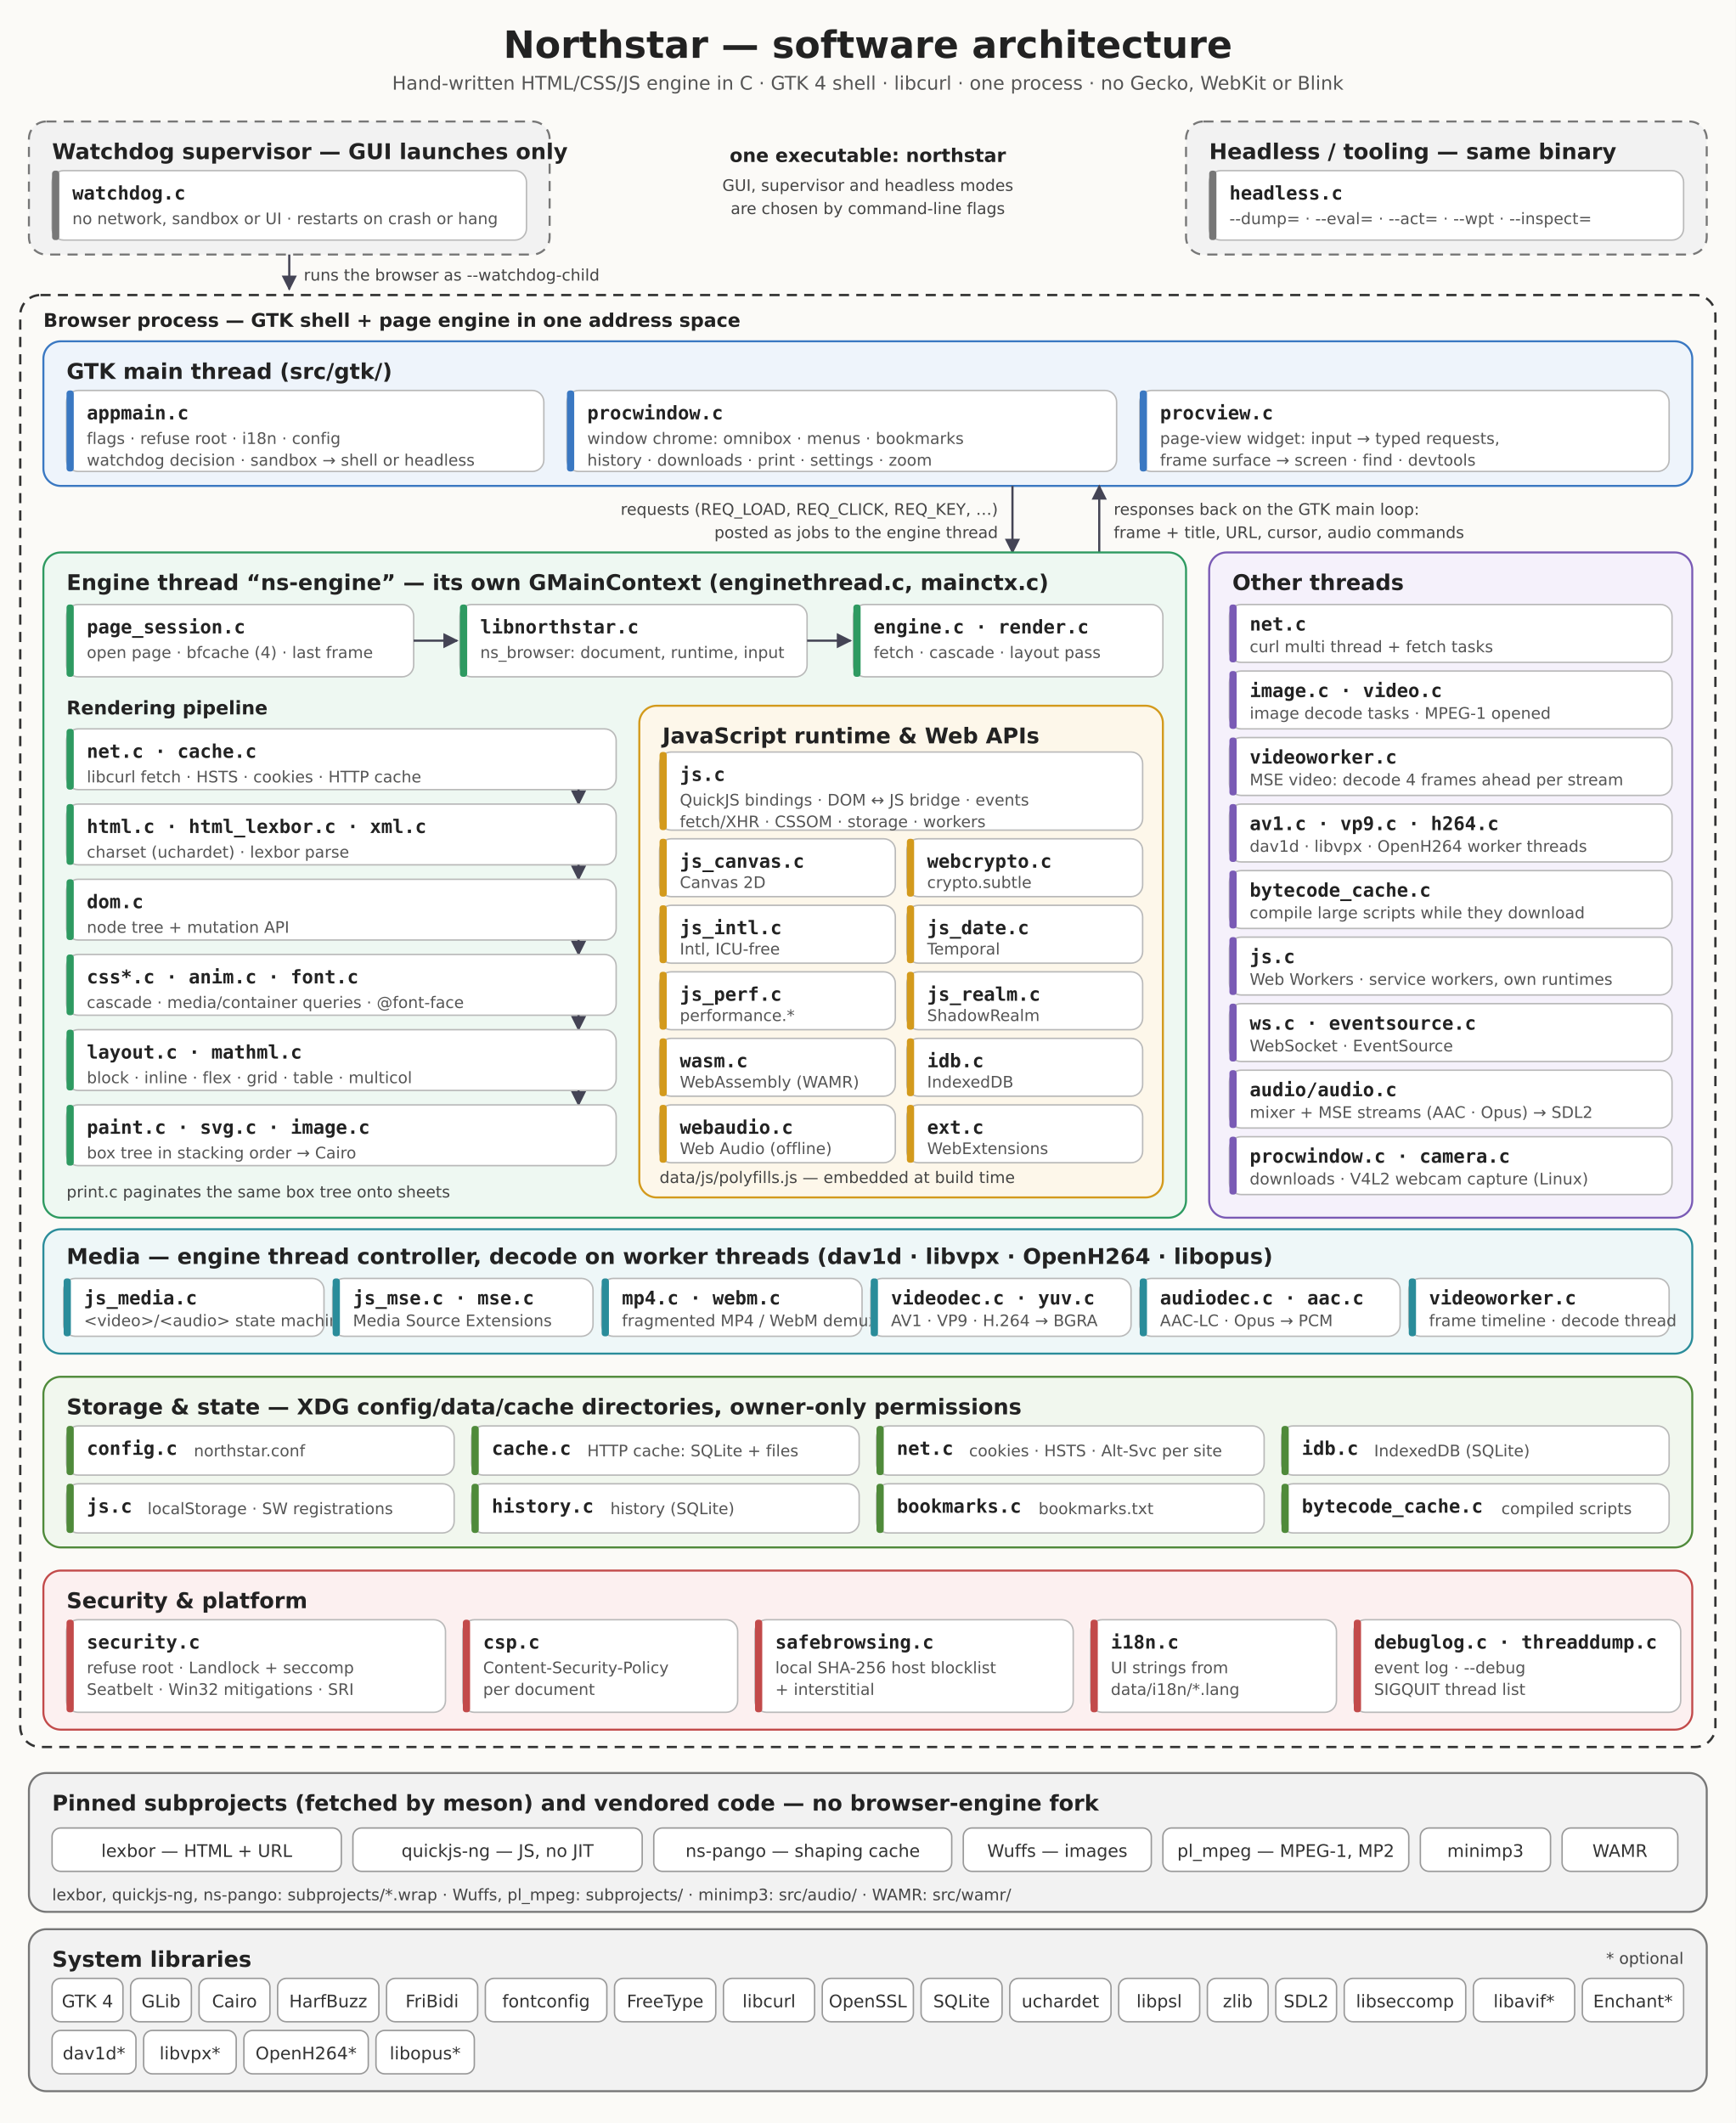
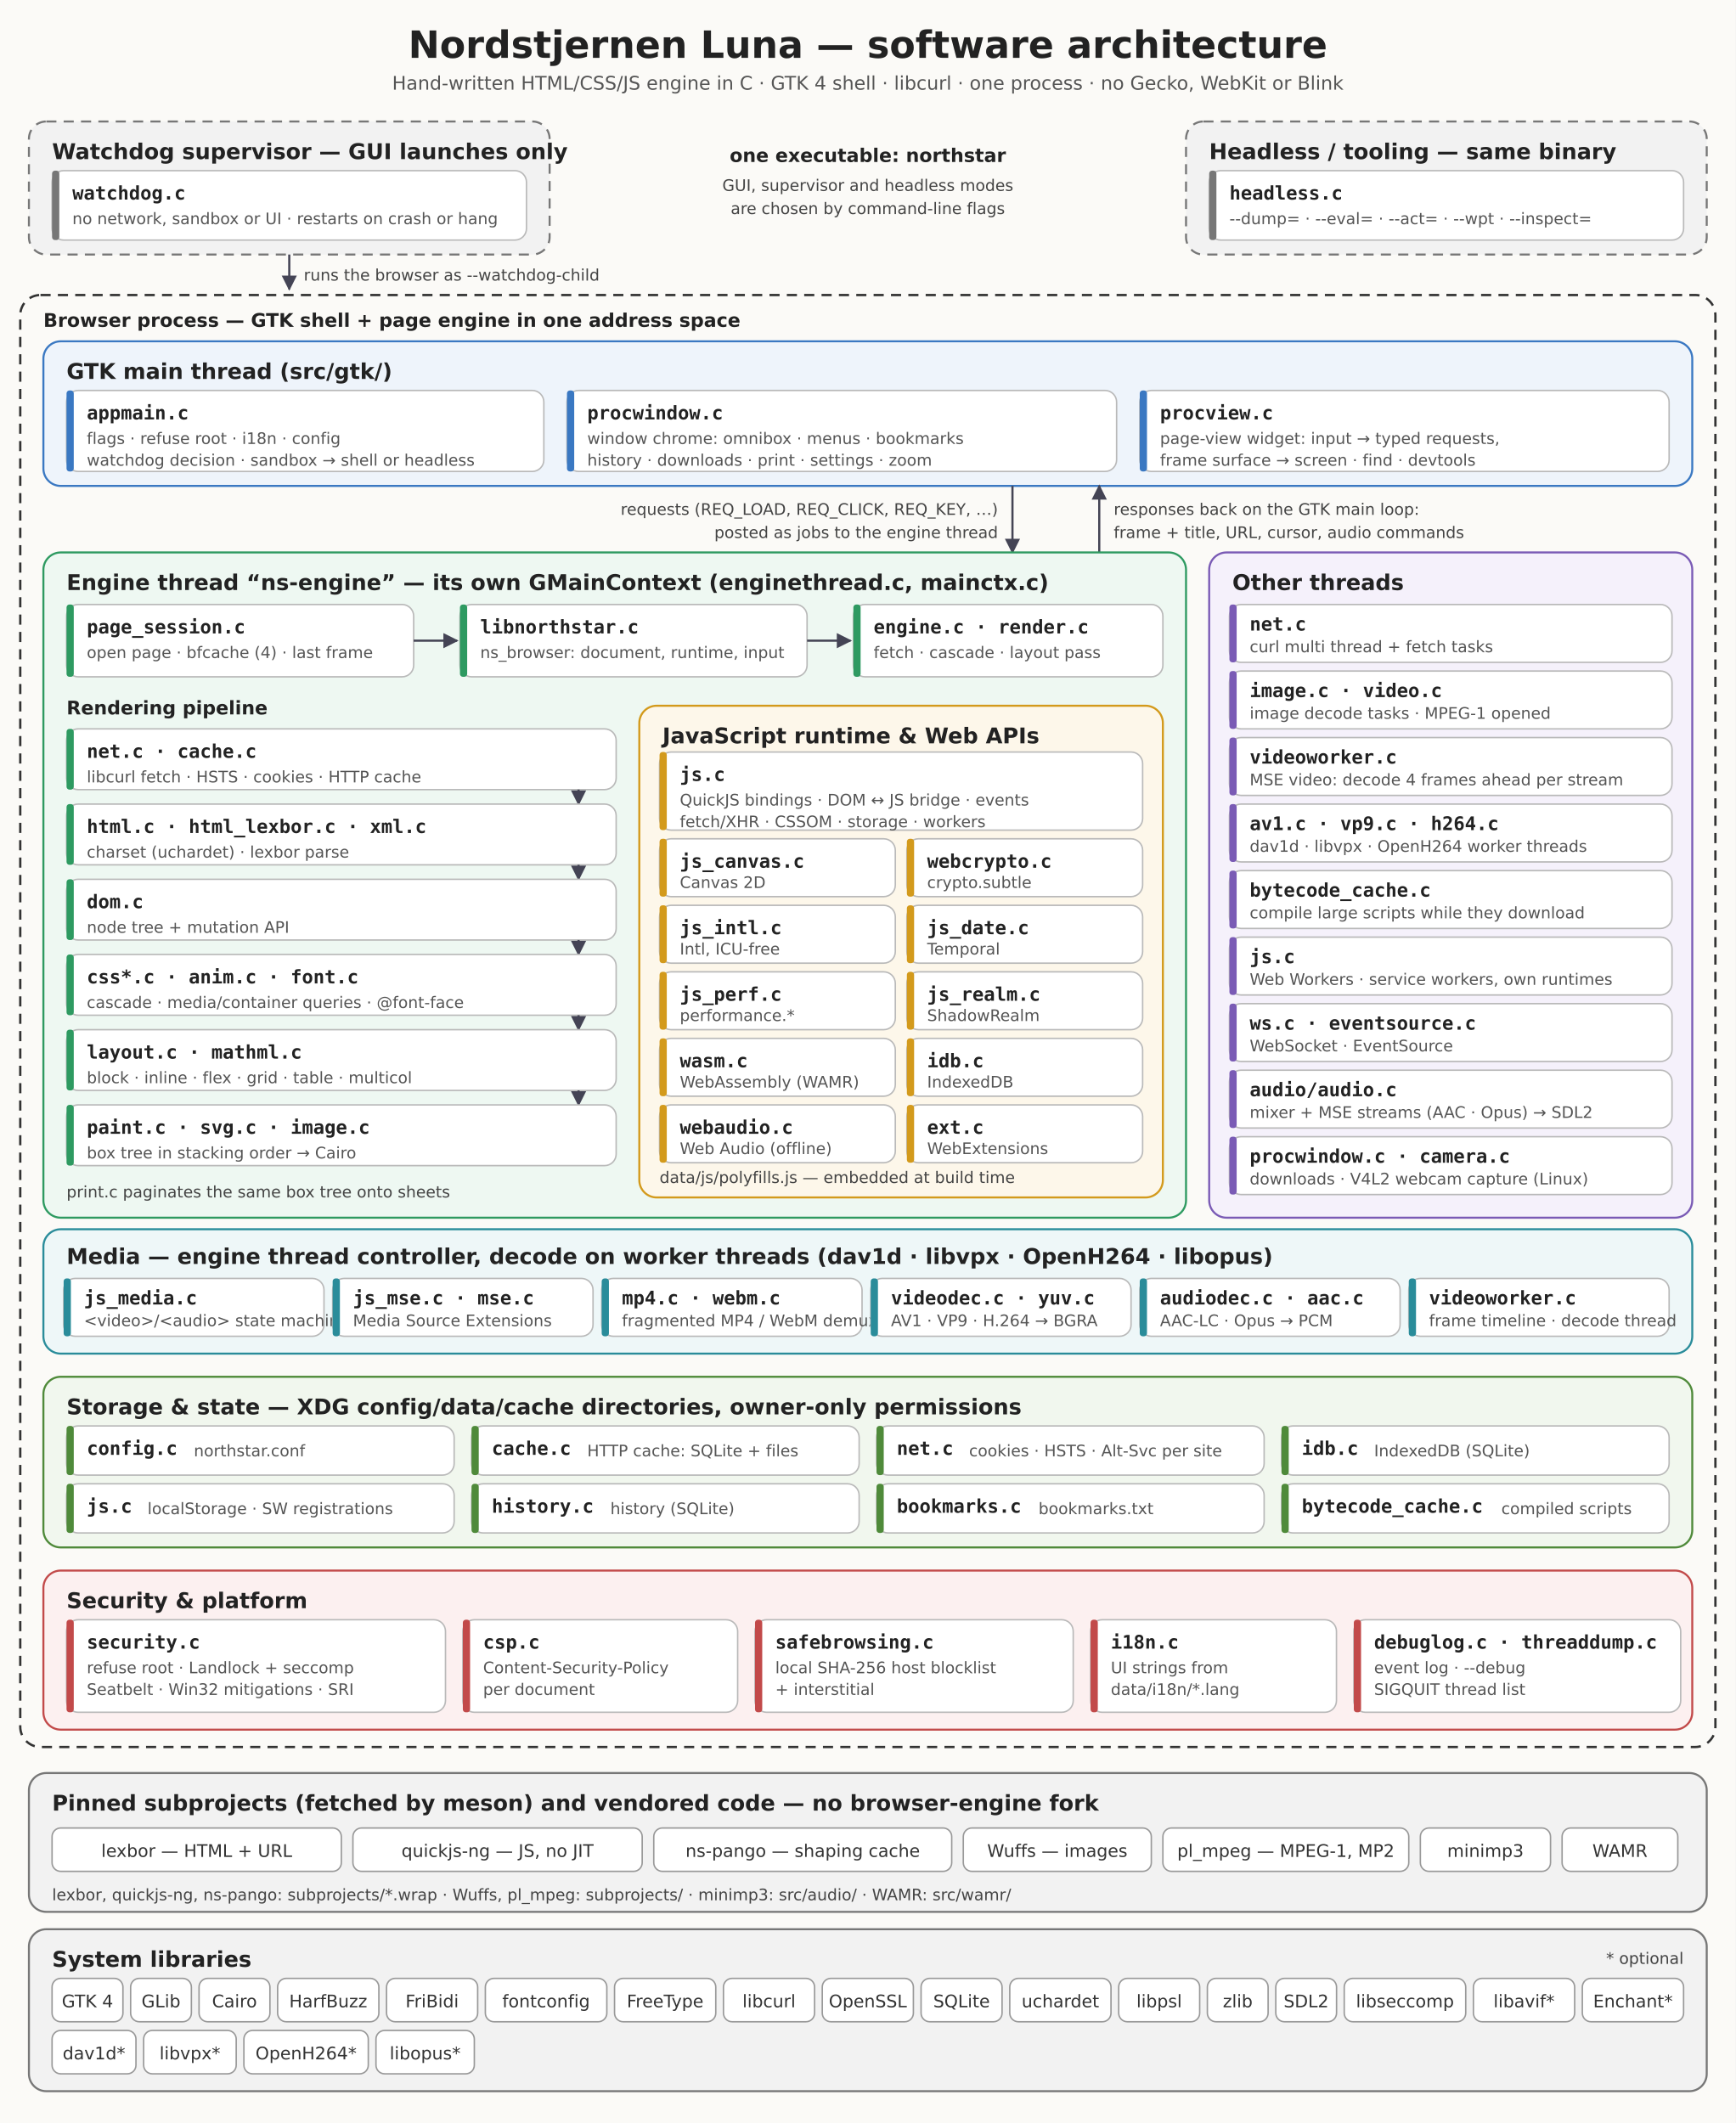
<svg xmlns="http://www.w3.org/2000/svg" viewBox="0 0 1200 1468" width="1200" height="1468" font-family="DejaVu Sans, Verdana, sans-serif">
  <defs>
    <marker id="ah" viewBox="0 0 10 10" refX="9" refY="5" markerWidth="7" markerHeight="7" orient="auto-start-reverse">
      <path d="M0,0 L10,5 L0,10 z" fill="#445" />
    </marker>
    <style>
.bg{fill:#fbfaf7}
.proc{fill:none;stroke:#333;stroke-width:1.6}
.dash{stroke-dasharray:7 5}
.g-shell{fill:#eef4fb;stroke:#3a78c2;stroke-width:1.4}
.g-engine{fill:#eef8f2;stroke:#2e9a61;stroke-width:1.4}
.g-js{fill:#fdf7ea;stroke:#d39a1c;stroke-width:1.4}
.g-thr{fill:#f5f1fb;stroke:#7a5bb5;stroke-width:1.4}
.g-store{fill:#f1f7ee;stroke:#4f8a3a;stroke-width:1.4}
.g-sec{fill:#fcf0f0;stroke:#c24a4a;stroke-width:1.4}
.g-ext{fill:#f2f2f2;stroke:#777;stroke-width:1.4}
.g-media{fill:#eef7f8;stroke:#2a8c9a;stroke-width:1.4}
.mod{fill:#fff;stroke:#b9b9b9;stroke-width:1}
.bar{stroke:none}
.a-shell{fill:#3a78c2}.a-engine{fill:#2e9a61}.a-js{fill:#d39a1c}.a-thr{fill:#7a5bb5}.a-store{fill:#4f8a3a}.a-sec{fill:#c24a4a}.a-ext{fill:#777}.a-media{fill:#2a8c9a}
.chip{fill:#fff;stroke:#999;stroke-width:1}
.title{font-size:26px;font-weight:bold;fill:#222}
.sub{font-size:13px;fill:#555}
.gtitle{font-size:15px;font-weight:bold;fill:#222}
.ptitle{font-size:13px;font-weight:bold;fill:#222}
.file{font-family:"DejaVu Sans Mono",Menlo,Consolas,monospace;font-size:13px;font-weight:bold;fill:#222}
.desc{font-size:11px;fill:#555}
.chiptext{font-size:12px;fill:#333}
.lbl{font-size:11px;fill:#444}
.arr{stroke:#445;stroke-width:1.5;fill:none}
.arrd{stroke:#445;stroke-width:1.5;fill:none;stroke-dasharray:6 4}
</style>
  </defs>
  <rect class="bg" x="0" y="0" width="1200" height="1468" rx="0" />
-   <text class="title" x="600.0" y="40" text-anchor="middle">Northstar — software architecture</text>
+   <text class="title" x="600.0" y="40" text-anchor="middle">Nordstjernen Luna — software architecture</text>
  <text class="sub" x="600.0" y="62" text-anchor="middle">Hand-written HTML/CSS/JS engine in C · GTK 4 shell · libcurl · one process · no Gecko, WebKit or Blink</text>
  <rect class="g-ext dash" x="20" y="84" width="360" height="92" rx="12" />
  <text class="gtitle" x="36" y="110" text-anchor="start">Watchdog supervisor — GUI launches only</text>
  <rect class="mod" x="36" y="118" width="328" height="48" rx="8" />
  <rect class="bar a-ext" x="36" y="118" width="5" height="48" rx="2" />
  <text class="file" x="50" y="138" text-anchor="start">watchdog.c</text>
  <text class="desc" x="50" y="155" text-anchor="start">no network, sandbox or UI · restarts on crash or hang</text>
  <rect class="g-ext dash" x="820" y="84" width="360" height="92" rx="12" />
  <text class="gtitle" x="836" y="110" text-anchor="start">Headless / tooling — same binary</text>
  <rect class="mod" x="836" y="118" width="328" height="48" rx="8" />
  <rect class="bar a-ext" x="836" y="118" width="5" height="48" rx="2" />
  <text class="file" x="850" y="138" text-anchor="start">headless.c</text>
  <text class="desc" x="850" y="155" text-anchor="start">--dump= · --eval= · --act= · --wpt · --inspect=</text>
  <text class="ptitle" x="600" y="112" text-anchor="middle">one executable: northstar</text>
  <text class="lbl" x="600" y="132" text-anchor="middle">GUI, supervisor and headless modes</text>
  <text class="lbl" x="600" y="148" text-anchor="middle">are chosen by command-line flags</text>
  <line class="arr" x1="200" y1="176" x2="200" y2="200" marker-end="url(#ah)" />
  <text class="lbl" x="210" y="194" text-anchor="start">runs the browser as --watchdog-child</text>
  <rect class="proc dash" x="14" y="204" width="1172" height="1004" rx="14" />
  <text class="ptitle" x="30" y="226" text-anchor="start">Browser process — GTK shell + page engine in one address space</text>
  <rect class="g-shell" x="30" y="236" width="1140" height="100" rx="12" />
  <text class="gtitle" x="46" y="262" text-anchor="start">GTK main thread  (src/gtk/)</text>
  <rect class="mod" x="46" y="270" width="330" height="56" rx="8" />
  <rect class="bar a-shell" x="46" y="270" width="5" height="56" rx="2" />
  <text class="file" x="60" y="290" text-anchor="start">appmain.c</text>
  <text class="desc" x="60" y="307" text-anchor="start">flags · refuse root · i18n · config</text>
  <text class="desc" x="60" y="322" text-anchor="start">watchdog decision · sandbox → shell or headless</text>
  <rect class="mod" x="392" y="270" width="380" height="56" rx="8" />
  <rect class="bar a-shell" x="392" y="270" width="5" height="56" rx="2" />
  <text class="file" x="406" y="290" text-anchor="start">procwindow.c</text>
  <text class="desc" x="406" y="307" text-anchor="start">window chrome: omnibox · menus · bookmarks</text>
  <text class="desc" x="406" y="322" text-anchor="start">history · downloads · print · settings · zoom</text>
  <rect class="mod" x="788" y="270" width="366" height="56" rx="8" />
  <rect class="bar a-shell" x="788" y="270" width="5" height="56" rx="2" />
  <text class="file" x="802" y="290" text-anchor="start">procview.c</text>
  <text class="desc" x="802" y="307" text-anchor="start">page-view widget: input → typed requests,</text>
  <text class="desc" x="802" y="322" text-anchor="start">frame surface → screen · find · devtools</text>
  <line class="arr" x1="700" y1="336" x2="700" y2="382" marker-end="url(#ah)" />
  <line class="arr" x1="760" y1="382" x2="760" y2="336" marker-end="url(#ah)" />
  <text class="lbl" x="690" y="356" text-anchor="end">requests (REQ_LOAD, REQ_CLICK, REQ_KEY, …)</text>
  <text class="lbl" x="690" y="372" text-anchor="end">posted as jobs to the engine thread</text>
  <text class="lbl" x="770" y="356" text-anchor="start">responses back on the GTK main loop:</text>
  <text class="lbl" x="770" y="372" text-anchor="start">frame + title, URL, cursor, audio commands</text>
  <rect class="g-engine" x="30" y="382" width="790" height="460" rx="12" />
  <text class="gtitle" x="46" y="408" text-anchor="start">Engine thread “ns-engine” — its own GMainContext  (enginethread.c, mainctx.c)</text>
  <rect class="mod" x="46" y="418" width="240" height="50" rx="8" />
  <rect class="bar a-engine" x="46" y="418" width="5" height="50" rx="2" />
  <text class="file" x="60" y="438" text-anchor="start">page_session.c</text>
  <text class="desc" x="60" y="455" text-anchor="start">open page · bfcache (4) · last frame</text>
  <rect class="mod" x="318" y="418" width="240" height="50" rx="8" />
  <rect class="bar a-engine" x="318" y="418" width="5" height="50" rx="2" />
  <text class="file" x="332" y="438" text-anchor="start">libnorthstar.c</text>
  <text class="desc" x="332" y="455" text-anchor="start">ns_browser: document, runtime, input</text>
  <rect class="mod" x="590" y="418" width="214" height="50" rx="8" />
  <rect class="bar a-engine" x="590" y="418" width="5" height="50" rx="2" />
  <text class="file" x="604" y="438" text-anchor="start">engine.c · render.c</text>
  <text class="desc" x="604" y="455" text-anchor="start">fetch · cascade · layout pass</text>
  <line class="arr" x1="286" y1="443" x2="316" y2="443" marker-end="url(#ah)" />
  <line class="arr" x1="558" y1="443" x2="588" y2="443" marker-end="url(#ah)" />
  <text class="ptitle" x="46" y="494" text-anchor="start">Rendering pipeline</text>
  <rect class="mod" x="46" y="504" width="380" height="42" rx="8" />
  <rect class="bar a-engine" x="46" y="504" width="5" height="42" rx="2" />
  <text class="file" x="60" y="524" text-anchor="start">net.c · cache.c</text>
  <text class="desc" x="60" y="541" text-anchor="start">libcurl fetch · HSTS · cookies · HTTP cache</text>
  <line class="arr" x1="400" y1="546" x2="400" y2="556" marker-end="url(#ah)" />
  <rect class="mod" x="46" y="556" width="380" height="42" rx="8" />
  <rect class="bar a-engine" x="46" y="556" width="5" height="42" rx="2" />
  <text class="file" x="60" y="576" text-anchor="start">html.c · html_lexbor.c · xml.c</text>
  <text class="desc" x="60" y="593" text-anchor="start">charset (uchardet) · lexbor parse</text>
  <line class="arr" x1="400" y1="598" x2="400" y2="608" marker-end="url(#ah)" />
  <rect class="mod" x="46" y="608" width="380" height="42" rx="8" />
  <rect class="bar a-engine" x="46" y="608" width="5" height="42" rx="2" />
  <text class="file" x="60" y="628" text-anchor="start">dom.c</text>
  <text class="desc" x="60" y="645" text-anchor="start">node tree + mutation API</text>
  <line class="arr" x1="400" y1="650" x2="400" y2="660" marker-end="url(#ah)" />
  <rect class="mod" x="46" y="660" width="380" height="42" rx="8" />
  <rect class="bar a-engine" x="46" y="660" width="5" height="42" rx="2" />
  <text class="file" x="60" y="680" text-anchor="start">css*.c · anim.c · font.c</text>
  <text class="desc" x="60" y="697" text-anchor="start">cascade · media/container queries · @font-face</text>
  <line class="arr" x1="400" y1="702" x2="400" y2="712" marker-end="url(#ah)" />
  <rect class="mod" x="46" y="712" width="380" height="42" rx="8" />
  <rect class="bar a-engine" x="46" y="712" width="5" height="42" rx="2" />
  <text class="file" x="60" y="732" text-anchor="start">layout.c · mathml.c</text>
  <text class="desc" x="60" y="749" text-anchor="start">block · inline · flex · grid · table · multicol</text>
  <line class="arr" x1="400" y1="754" x2="400" y2="764" marker-end="url(#ah)" />
  <rect class="mod" x="46" y="764" width="380" height="42" rx="8" />
  <rect class="bar a-engine" x="46" y="764" width="5" height="42" rx="2" />
  <text class="file" x="60" y="784" text-anchor="start">paint.c · svg.c · image.c</text>
  <text class="desc" x="60" y="801" text-anchor="start">box tree in stacking order → Cairo</text>
  <text class="lbl" x="46" y="828" text-anchor="start">print.c paginates the same box tree onto sheets</text>
  <rect class="g-js" x="442" y="488" width="362" height="340" rx="12" />
  <text class="gtitle" x="458" y="514" text-anchor="start">JavaScript runtime &amp; Web APIs</text>
  <rect class="mod" x="456" y="520" width="334" height="54" rx="8" />
  <rect class="bar a-js" x="456" y="520" width="5" height="54" rx="2" />
  <text class="file" x="470" y="540" text-anchor="start">js.c</text>
  <text class="desc" x="470" y="557" text-anchor="start">QuickJS bindings · DOM ↔ JS bridge · events</text>
  <text class="desc" x="470" y="572" text-anchor="start">fetch/XHR · CSSOM · storage · workers</text>
  <rect class="mod" x="456" y="580" width="163" height="40" rx="8" />
  <rect class="bar a-js" x="456" y="580" width="5" height="40" rx="2" />
  <text class="file" x="470" y="600" text-anchor="start">js_canvas.c</text>
  <text class="desc" x="470" y="617" text-anchor="start" />
  <text class="desc" x="470" y="614" text-anchor="start">Canvas 2D</text>
  <rect class="mod" x="627" y="580" width="163" height="40" rx="8" />
  <rect class="bar a-js" x="627" y="580" width="5" height="40" rx="2" />
  <text class="file" x="641" y="600" text-anchor="start">webcrypto.c</text>
  <text class="desc" x="641" y="617" text-anchor="start" />
  <text class="desc" x="641" y="614" text-anchor="start">crypto.subtle</text>
  <rect class="mod" x="456" y="626" width="163" height="40" rx="8" />
  <rect class="bar a-js" x="456" y="626" width="5" height="40" rx="2" />
  <text class="file" x="470" y="646" text-anchor="start">js_intl.c</text>
  <text class="desc" x="470" y="663" text-anchor="start" />
  <text class="desc" x="470" y="660" text-anchor="start">Intl, ICU-free</text>
  <rect class="mod" x="627" y="626" width="163" height="40" rx="8" />
  <rect class="bar a-js" x="627" y="626" width="5" height="40" rx="2" />
  <text class="file" x="641" y="646" text-anchor="start">js_date.c</text>
  <text class="desc" x="641" y="663" text-anchor="start" />
  <text class="desc" x="641" y="660" text-anchor="start">Temporal</text>
  <rect class="mod" x="456" y="672" width="163" height="40" rx="8" />
  <rect class="bar a-js" x="456" y="672" width="5" height="40" rx="2" />
  <text class="file" x="470" y="692" text-anchor="start">js_perf.c</text>
  <text class="desc" x="470" y="709" text-anchor="start" />
  <text class="desc" x="470" y="706" text-anchor="start">performance.*</text>
  <rect class="mod" x="627" y="672" width="163" height="40" rx="8" />
  <rect class="bar a-js" x="627" y="672" width="5" height="40" rx="2" />
  <text class="file" x="641" y="692" text-anchor="start">js_realm.c</text>
  <text class="desc" x="641" y="709" text-anchor="start" />
  <text class="desc" x="641" y="706" text-anchor="start">ShadowRealm</text>
  <rect class="mod" x="456" y="718" width="163" height="40" rx="8" />
  <rect class="bar a-js" x="456" y="718" width="5" height="40" rx="2" />
  <text class="file" x="470" y="738" text-anchor="start">wasm.c</text>
  <text class="desc" x="470" y="755" text-anchor="start" />
  <text class="desc" x="470" y="752" text-anchor="start">WebAssembly (WAMR)</text>
  <rect class="mod" x="627" y="718" width="163" height="40" rx="8" />
  <rect class="bar a-js" x="627" y="718" width="5" height="40" rx="2" />
  <text class="file" x="641" y="738" text-anchor="start">idb.c</text>
  <text class="desc" x="641" y="755" text-anchor="start" />
  <text class="desc" x="641" y="752" text-anchor="start">IndexedDB</text>
  <rect class="mod" x="456" y="764" width="163" height="40" rx="8" />
  <rect class="bar a-js" x="456" y="764" width="5" height="40" rx="2" />
  <text class="file" x="470" y="784" text-anchor="start">webaudio.c</text>
  <text class="desc" x="470" y="801" text-anchor="start" />
  <text class="desc" x="470" y="798" text-anchor="start">Web Audio (offline)</text>
  <rect class="mod" x="627" y="764" width="163" height="40" rx="8" />
  <rect class="bar a-js" x="627" y="764" width="5" height="40" rx="2" />
  <text class="file" x="641" y="784" text-anchor="start">ext.c</text>
  <text class="desc" x="641" y="801" text-anchor="start" />
  <text class="desc" x="641" y="798" text-anchor="start">WebExtensions</text>
  <text class="lbl" x="456" y="818" text-anchor="start">data/js/polyfills.js — embedded at build time</text>
  <rect class="g-thr" x="836" y="382" width="334" height="460" rx="12" />
  <text class="gtitle" x="852" y="408" text-anchor="start">Other threads</text>
  <rect class="mod" x="850" y="418" width="306" height="40" rx="8" />
  <rect class="bar a-thr" x="850" y="418" width="5" height="40" rx="2" />
  <text class="file" x="864" y="436" text-anchor="start">net.c</text>
  <text class="desc" x="864" y="451" text-anchor="start">curl multi thread + fetch tasks</text>
  <rect class="mod" x="850" y="464" width="306" height="40" rx="8" />
  <rect class="bar a-thr" x="850" y="464" width="5" height="40" rx="2" />
  <text class="file" x="864" y="482" text-anchor="start">image.c · video.c</text>
  <text class="desc" x="864" y="497" text-anchor="start">image decode tasks · MPEG-1 opened</text>
  <rect class="mod" x="850" y="510" width="306" height="40" rx="8" />
  <rect class="bar a-thr" x="850" y="510" width="5" height="40" rx="2" />
  <text class="file" x="864" y="528" text-anchor="start">videoworker.c</text>
  <text class="desc" x="864" y="543" text-anchor="start">MSE video: decode 4 frames ahead per stream</text>
  <rect class="mod" x="850" y="556" width="306" height="40" rx="8" />
  <rect class="bar a-thr" x="850" y="556" width="5" height="40" rx="2" />
  <text class="file" x="864" y="574" text-anchor="start">av1.c · vp9.c · h264.c</text>
  <text class="desc" x="864" y="589" text-anchor="start">dav1d · libvpx · OpenH264 worker threads</text>
  <rect class="mod" x="850" y="602" width="306" height="40" rx="8" />
  <rect class="bar a-thr" x="850" y="602" width="5" height="40" rx="2" />
  <text class="file" x="864" y="620" text-anchor="start">bytecode_cache.c</text>
  <text class="desc" x="864" y="635" text-anchor="start">compile large scripts while they download</text>
  <rect class="mod" x="850" y="648" width="306" height="40" rx="8" />
  <rect class="bar a-thr" x="850" y="648" width="5" height="40" rx="2" />
  <text class="file" x="864" y="666" text-anchor="start">js.c</text>
  <text class="desc" x="864" y="681" text-anchor="start">Web Workers · service workers, own runtimes</text>
  <rect class="mod" x="850" y="694" width="306" height="40" rx="8" />
  <rect class="bar a-thr" x="850" y="694" width="5" height="40" rx="2" />
  <text class="file" x="864" y="712" text-anchor="start">ws.c · eventsource.c</text>
  <text class="desc" x="864" y="727" text-anchor="start">WebSocket · EventSource</text>
  <rect class="mod" x="850" y="740" width="306" height="40" rx="8" />
  <rect class="bar a-thr" x="850" y="740" width="5" height="40" rx="2" />
  <text class="file" x="864" y="758" text-anchor="start">audio/audio.c</text>
  <text class="desc" x="864" y="773" text-anchor="start">mixer + MSE streams (AAC · Opus) → SDL2</text>
  <rect class="mod" x="850" y="786" width="306" height="40" rx="8" />
  <rect class="bar a-thr" x="850" y="786" width="5" height="40" rx="2" />
  <text class="file" x="864" y="804" text-anchor="start">procwindow.c · camera.c</text>
  <text class="desc" x="864" y="819" text-anchor="start">downloads · V4L2 webcam capture (Linux)</text>
  <rect class="g-media" x="30" y="850" width="1140" height="86" rx="12" />
  <text class="gtitle" x="46" y="874" text-anchor="start">Media — engine thread controller, decode on worker threads (dav1d · libvpx · OpenH264 · libopus)</text>
  <rect class="mod" x="44" y="884" width="180" height="40" rx="8" />
  <rect class="bar a-media" x="44" y="884" width="5" height="40" rx="2" />
  <text class="file" x="58" y="902" text-anchor="start">js_media.c</text>
  <text class="desc" x="58" y="917" text-anchor="start">&lt;video&gt;/&lt;audio&gt; state machine</text>
  <rect class="mod" x="230" y="884" width="180" height="40" rx="8" />
  <rect class="bar a-media" x="230" y="884" width="5" height="40" rx="2" />
  <text class="file" x="244" y="902" text-anchor="start">js_mse.c · mse.c</text>
  <text class="desc" x="244" y="917" text-anchor="start">Media Source Extensions</text>
  <rect class="mod" x="416" y="884" width="180" height="40" rx="8" />
  <rect class="bar a-media" x="416" y="884" width="5" height="40" rx="2" />
  <text class="file" x="430" y="902" text-anchor="start">mp4.c · webm.c</text>
  <text class="desc" x="430" y="917" text-anchor="start">fragmented MP4 / WebM demux</text>
  <rect class="mod" x="602" y="884" width="180" height="40" rx="8" />
  <rect class="bar a-media" x="602" y="884" width="5" height="40" rx="2" />
  <text class="file" x="616" y="902" text-anchor="start">videodec.c · yuv.c</text>
  <text class="desc" x="616" y="917" text-anchor="start">AV1 · VP9 · H.264 → BGRA</text>
  <rect class="mod" x="788" y="884" width="180" height="40" rx="8" />
  <rect class="bar a-media" x="788" y="884" width="5" height="40" rx="2" />
  <text class="file" x="802" y="902" text-anchor="start">audiodec.c · aac.c</text>
  <text class="desc" x="802" y="917" text-anchor="start">AAC-LC · Opus → PCM</text>
  <rect class="mod" x="974" y="884" width="180" height="40" rx="8" />
  <rect class="bar a-media" x="974" y="884" width="5" height="40" rx="2" />
  <text class="file" x="988" y="902" text-anchor="start">videoworker.c</text>
  <text class="desc" x="988" y="917" text-anchor="start">frame timeline · decode thread</text>
  <rect class="g-store" x="30" y="952" width="1140" height="118" rx="12" />
  <text class="gtitle" x="46" y="978" text-anchor="start">Storage &amp; state — XDG config/data/cache directories, owner-only permissions</text>
  <rect class="mod" x="46" y="986" width="268" height="34" rx="8" />
  <rect class="bar a-store" x="46" y="986" width="5" height="34" rx="2" />
  <text class="file" x="60" y="1006" text-anchor="start">config.c</text>
  <text class="desc" x="60" y="1023" text-anchor="start" />
  <text class="desc" x="134" y="1007" text-anchor="start">northstar.conf</text>
  <rect class="mod" x="326" y="986" width="268" height="34" rx="8" />
  <rect class="bar a-store" x="326" y="986" width="5" height="34" rx="2" />
  <text class="file" x="340" y="1006" text-anchor="start">cache.c</text>
  <text class="desc" x="340" y="1023" text-anchor="start" />
  <text class="desc" x="406" y="1007" text-anchor="start">HTTP cache: SQLite + files</text>
  <rect class="mod" x="606" y="986" width="268" height="34" rx="8" />
  <rect class="bar a-store" x="606" y="986" width="5" height="34" rx="2" />
  <text class="file" x="620" y="1006" text-anchor="start">net.c</text>
  <text class="desc" x="620" y="1023" text-anchor="start" />
  <text class="desc" x="670" y="1007" text-anchor="start">cookies · HSTS · Alt-Svc per site</text>
  <rect class="mod" x="886" y="986" width="268" height="34" rx="8" />
  <rect class="bar a-store" x="886" y="986" width="5" height="34" rx="2" />
  <text class="file" x="900" y="1006" text-anchor="start">idb.c</text>
  <text class="desc" x="900" y="1023" text-anchor="start" />
  <text class="desc" x="950" y="1007" text-anchor="start">IndexedDB (SQLite)</text>
  <rect class="mod" x="46" y="1026" width="268" height="34" rx="8" />
  <rect class="bar a-store" x="46" y="1026" width="5" height="34" rx="2" />
  <text class="file" x="60" y="1046" text-anchor="start">js.c</text>
  <text class="desc" x="60" y="1063" text-anchor="start" />
  <text class="desc" x="102" y="1047" text-anchor="start">localStorage · SW registrations</text>
  <rect class="mod" x="326" y="1026" width="268" height="34" rx="8" />
  <rect class="bar a-store" x="326" y="1026" width="5" height="34" rx="2" />
  <text class="file" x="340" y="1046" text-anchor="start">history.c</text>
  <text class="desc" x="340" y="1063" text-anchor="start" />
  <text class="desc" x="422" y="1047" text-anchor="start">history (SQLite)</text>
  <rect class="mod" x="606" y="1026" width="268" height="34" rx="8" />
  <rect class="bar a-store" x="606" y="1026" width="5" height="34" rx="2" />
  <text class="file" x="620" y="1046" text-anchor="start">bookmarks.c</text>
  <text class="desc" x="620" y="1063" text-anchor="start" />
  <text class="desc" x="718" y="1047" text-anchor="start">bookmarks.txt</text>
  <rect class="mod" x="886" y="1026" width="268" height="34" rx="8" />
  <rect class="bar a-store" x="886" y="1026" width="5" height="34" rx="2" />
  <text class="file" x="900" y="1046" text-anchor="start">bytecode_cache.c</text>
  <text class="desc" x="900" y="1063" text-anchor="start" />
  <text class="desc" x="1038" y="1047" text-anchor="start">compiled scripts</text>
  <rect class="g-sec" x="30" y="1086" width="1140" height="110" rx="12" />
  <text class="gtitle" x="46" y="1112" text-anchor="start">Security &amp; platform</text>
  <rect class="mod" x="46" y="1120" width="262" height="64" rx="8" />
  <rect class="bar a-sec" x="46" y="1120" width="5" height="64" rx="2" />
  <text class="file" x="60" y="1140" text-anchor="start">security.c</text>
  <text class="desc" x="60" y="1157" text-anchor="start">refuse root · Landlock + seccomp</text>
  <text class="desc" x="60" y="1172" text-anchor="start">Seatbelt · Win32 mitigations · SRI</text>
  <rect class="mod" x="320" y="1120" width="190" height="64" rx="8" />
  <rect class="bar a-sec" x="320" y="1120" width="5" height="64" rx="2" />
  <text class="file" x="334" y="1140" text-anchor="start">csp.c</text>
  <text class="desc" x="334" y="1157" text-anchor="start">Content-Security-Policy</text>
  <text class="desc" x="334" y="1172" text-anchor="start">per document</text>
  <rect class="mod" x="522" y="1120" width="220" height="64" rx="8" />
  <rect class="bar a-sec" x="522" y="1120" width="5" height="64" rx="2" />
  <text class="file" x="536" y="1140" text-anchor="start">safebrowsing.c</text>
  <text class="desc" x="536" y="1157" text-anchor="start">local SHA-256 host blocklist</text>
  <text class="desc" x="536" y="1172" text-anchor="start">+ interstitial</text>
  <rect class="mod" x="754" y="1120" width="170" height="64" rx="8" />
  <rect class="bar a-sec" x="754" y="1120" width="5" height="64" rx="2" />
  <text class="file" x="768" y="1140" text-anchor="start">i18n.c</text>
  <text class="desc" x="768" y="1157" text-anchor="start">UI strings from</text>
  <text class="desc" x="768" y="1172" text-anchor="start">data/i18n/*.lang</text>
  <rect class="mod" x="936" y="1120" width="226" height="64" rx="8" />
  <rect class="bar a-sec" x="936" y="1120" width="5" height="64" rx="2" />
  <text class="file" x="950" y="1140" text-anchor="start">debuglog.c · threaddump.c</text>
  <text class="desc" x="950" y="1157" text-anchor="start">event log · --debug</text>
  <text class="desc" x="950" y="1172" text-anchor="start">SIGQUIT thread list</text>
  <rect class="g-ext" x="20" y="1226" width="1160" height="96" rx="12" />
  <text class="gtitle" x="36" y="1252" text-anchor="start">Pinned subprojects (fetched by meson) and vendored code — no browser-engine fork</text>
  <rect class="chip" x="36" y="1264" width="200" height="30" rx="6" />
  <text class="chiptext" x="136.0" y="1284" text-anchor="middle">lexbor — HTML + URL</text>
  <rect class="chip" x="244" y="1264" width="200" height="30" rx="6" />
  <text class="chiptext" x="344.0" y="1284" text-anchor="middle">quickjs-ng — JS, no JIT</text>
  <rect class="chip" x="452" y="1264" width="206" height="30" rx="6" />
  <text class="chiptext" x="555.0" y="1284" text-anchor="middle">ns-pango — shaping cache</text>
  <rect class="chip" x="666" y="1264" width="130" height="30" rx="6" />
  <text class="chiptext" x="731.0" y="1284" text-anchor="middle">Wuffs — images</text>
  <rect class="chip" x="804" y="1264" width="170" height="30" rx="6" />
  <text class="chiptext" x="889.0" y="1284" text-anchor="middle">pl_mpeg — MPEG-1, MP2</text>
  <rect class="chip" x="982" y="1264" width="90" height="30" rx="6" />
  <text class="chiptext" x="1027.0" y="1284" text-anchor="middle">minimp3</text>
  <rect class="chip" x="1080" y="1264" width="80" height="30" rx="6" />
  <text class="chiptext" x="1120.0" y="1284" text-anchor="middle">WAMR</text>
  <text class="lbl" x="36" y="1314" text-anchor="start">lexbor, quickjs-ng, ns-pango: subprojects/*.wrap · Wuffs, pl_mpeg: subprojects/ · minimp3: src/audio/ · WAMR: src/wamr/</text>
  <rect class="g-ext" x="20" y="1334" width="1160" height="112" rx="12" />
  <text class="gtitle" x="36" y="1360" text-anchor="start">System libraries</text>
  <rect class="chip" x="36" y="1368" width="49" height="30" rx="6" />
  <text class="chiptext" x="60.5" y="1388" text-anchor="middle">GTK 4</text>
  <rect class="chip" x="90.312" y="1368" width="42" height="30" rx="6" />
  <text class="chiptext" x="111.312" y="1388" text-anchor="middle">GLib</text>
  <rect class="chip" x="137.625" y="1368" width="49" height="30" rx="6" />
  <text class="chiptext" x="162.125" y="1388" text-anchor="middle">Cairo</text>
  <rect class="chip" x="191.938" y="1368" width="70" height="30" rx="6" />
  <text class="chiptext" x="226.938" y="1388" text-anchor="middle">HarfBuzz</text>
  <rect class="chip" x="267.25" y="1368" width="63" height="30" rx="6" />
  <text class="chiptext" x="298.75" y="1388" text-anchor="middle">FriBidi</text>
  <rect class="chip" x="335.562" y="1368" width="84" height="30" rx="6" />
  <text class="chiptext" x="377.562" y="1388" text-anchor="middle">fontconfig</text>
  <rect class="chip" x="424.875" y="1368" width="70" height="30" rx="6" />
  <text class="chiptext" x="459.875" y="1388" text-anchor="middle">FreeType</text>
  <rect class="chip" x="500.188" y="1368" width="63" height="30" rx="6" />
  <text class="chiptext" x="531.688" y="1388" text-anchor="middle">libcurl</text>
  <rect class="chip" x="568.5" y="1368" width="63" height="30" rx="6" />
  <text class="chiptext" x="600.0" y="1388" text-anchor="middle">OpenSSL</text>
  <rect class="chip" x="636.812" y="1368" width="56" height="30" rx="6" />
  <text class="chiptext" x="664.812" y="1388" text-anchor="middle">SQLite</text>
  <rect class="chip" x="698.125" y="1368" width="70" height="30" rx="6" />
  <text class="chiptext" x="733.125" y="1388" text-anchor="middle">uchardet</text>
  <rect class="chip" x="773.438" y="1368" width="56" height="30" rx="6" />
  <text class="chiptext" x="801.438" y="1388" text-anchor="middle">libpsl</text>
  <rect class="chip" x="834.75" y="1368" width="42" height="30" rx="6" />
  <text class="chiptext" x="855.75" y="1388" text-anchor="middle">zlib</text>
  <rect class="chip" x="882.062" y="1368" width="42" height="30" rx="6" />
  <text class="chiptext" x="903.062" y="1388" text-anchor="middle">SDL2</text>
  <rect class="chip" x="929.375" y="1368" width="84" height="30" rx="6" />
  <text class="chiptext" x="971.375" y="1388" text-anchor="middle">libseccomp</text>
  <rect class="chip" x="1018.688" y="1368" width="70" height="30" rx="6" />
  <text class="chiptext" x="1053.688" y="1388" text-anchor="middle">libavif*</text>
  <rect class="chip" x="1094.0" y="1368" width="70" height="30" rx="6" />
  <text class="chiptext" x="1129.0" y="1388" text-anchor="middle">Enchant*</text>
  <text class="lbl" x="1164" y="1358" text-anchor="end">* optional</text>
  <rect class="chip" x="36" y="1404" width="58" height="30" rx="6" />
  <text class="chiptext" x="65" y="1424" text-anchor="middle">dav1d*</text>
  <rect class="chip" x="99.312" y="1404" width="64" height="30" rx="6" />
  <text class="chiptext" x="131.312" y="1424" text-anchor="middle">libvpx*</text>
  <rect class="chip" x="168.625" y="1404" width="86" height="30" rx="6" />
  <text class="chiptext" x="211.625" y="1424" text-anchor="middle">OpenH264*</text>
  <rect class="chip" x="259.938" y="1404" width="68" height="30" rx="6" />
  <text class="chiptext" x="293.938" y="1424" text-anchor="middle">libopus*</text>
</svg>
